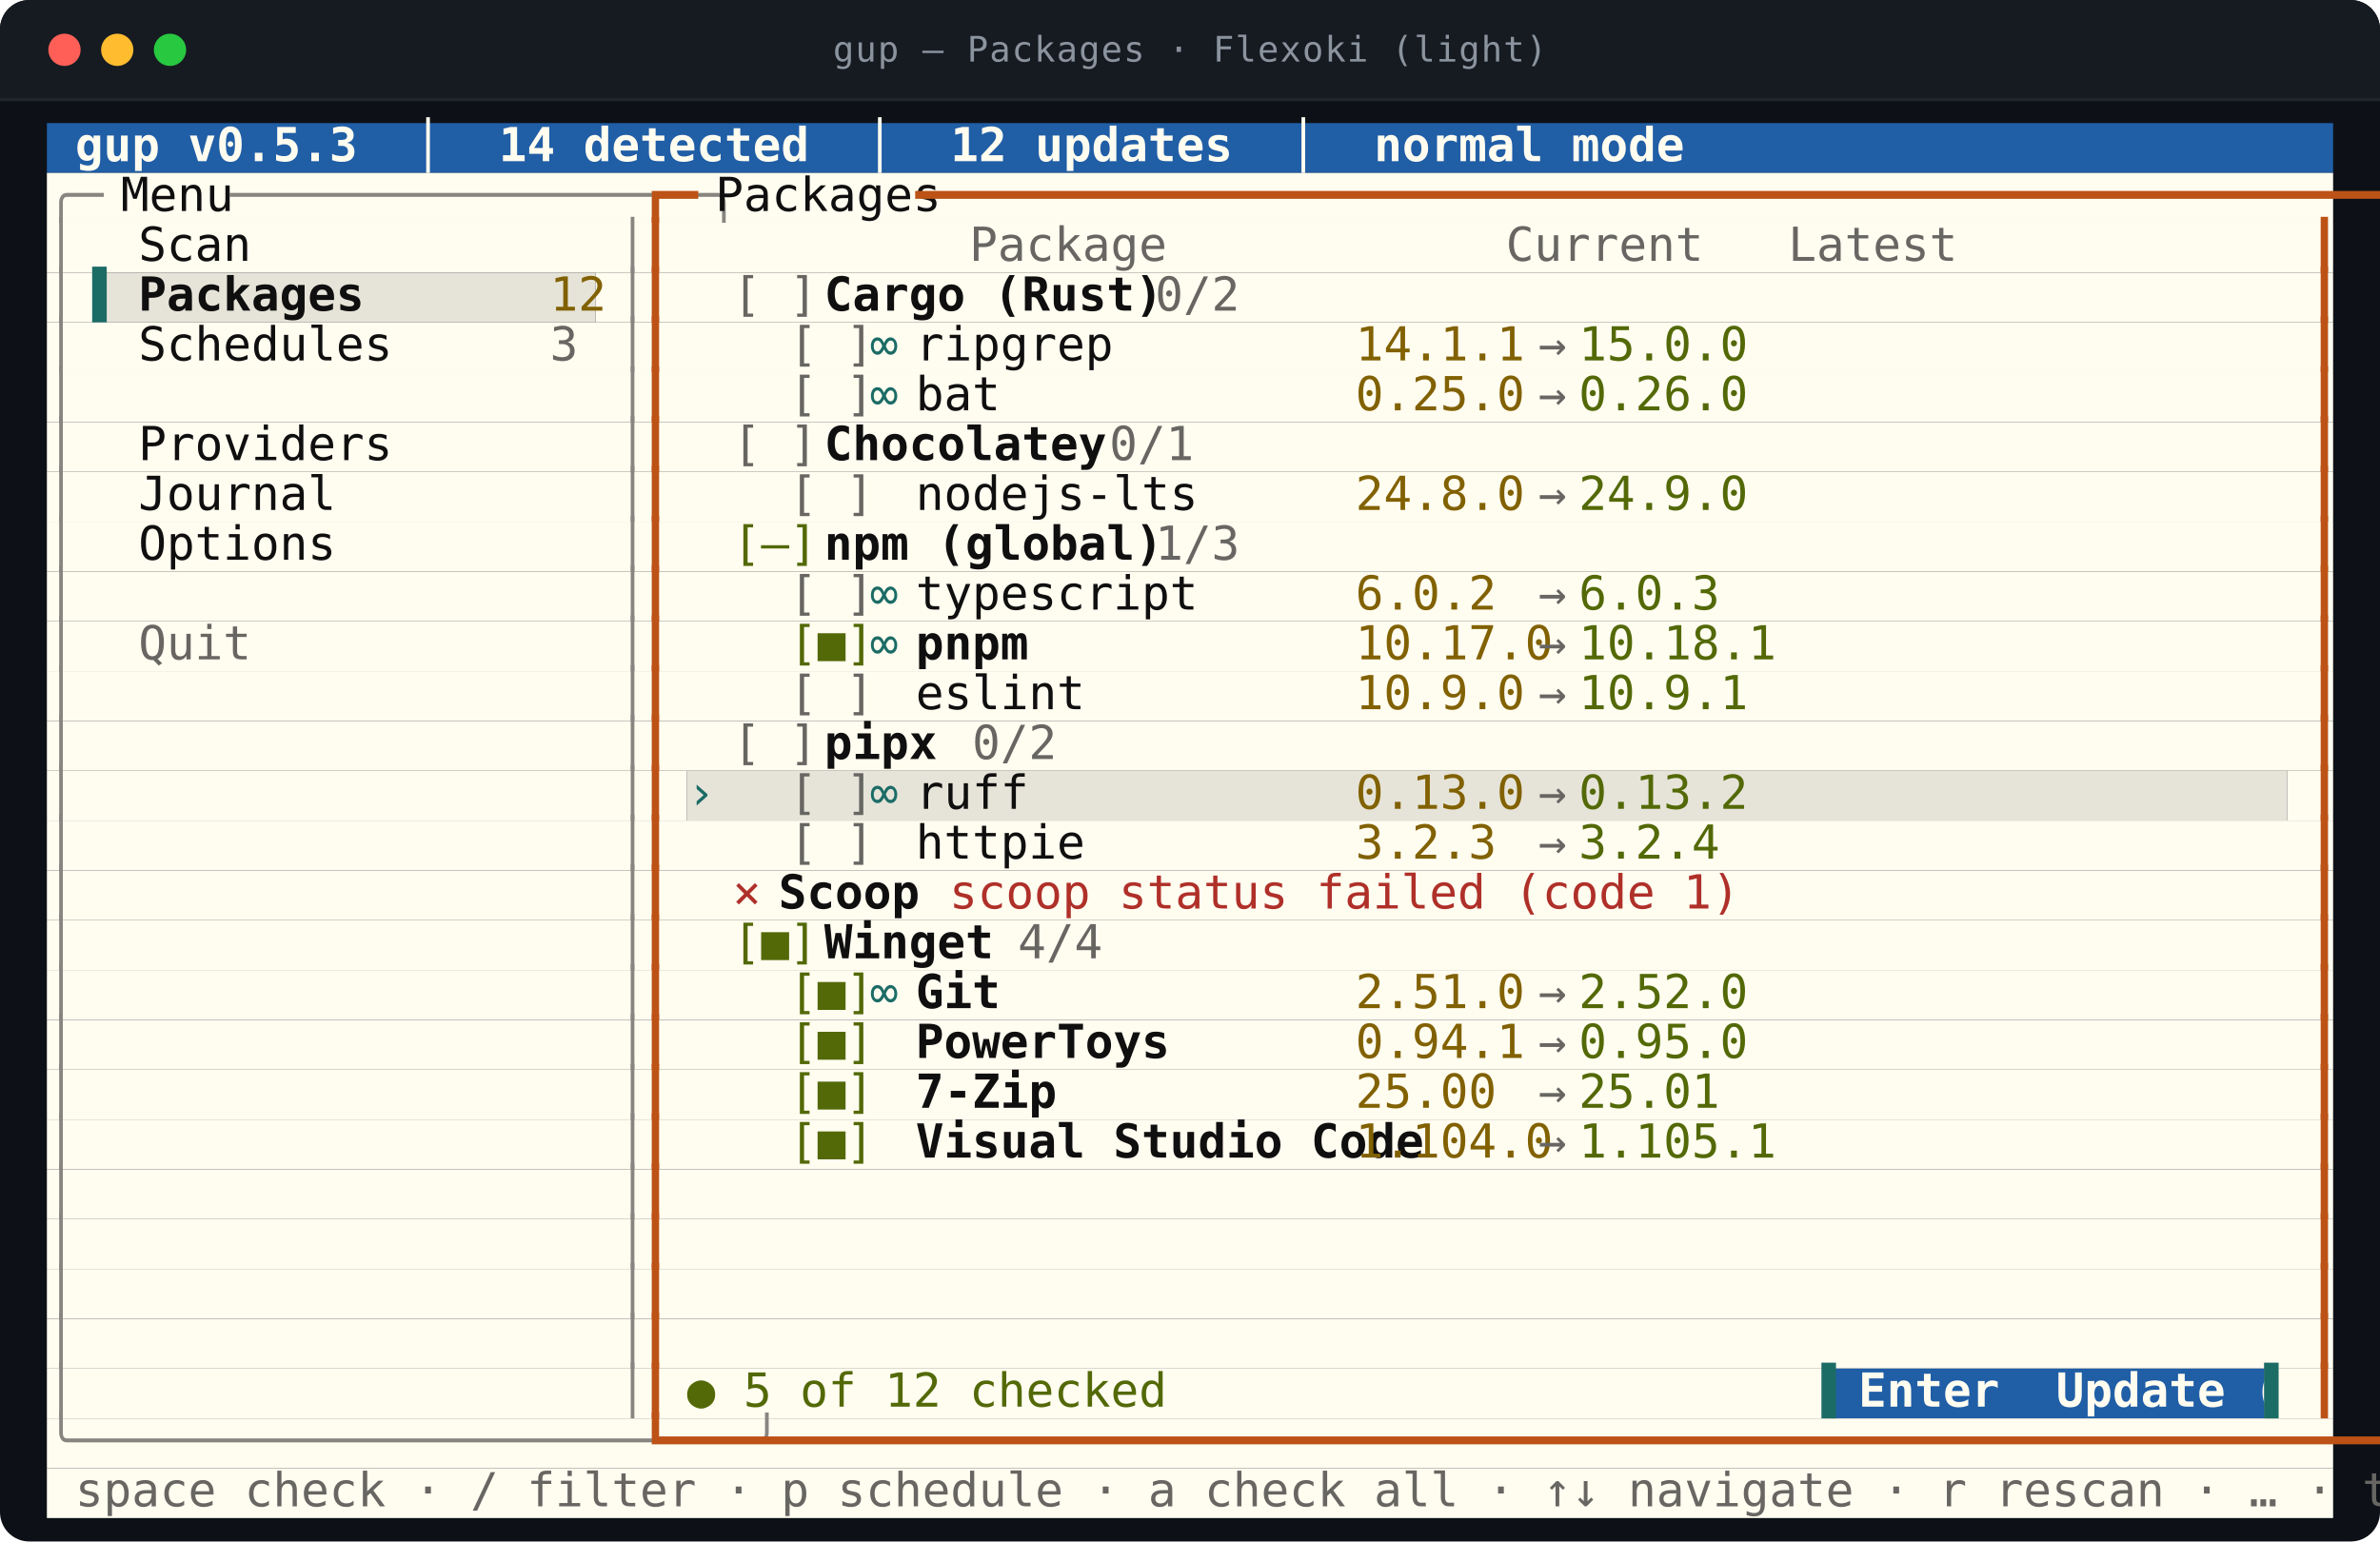
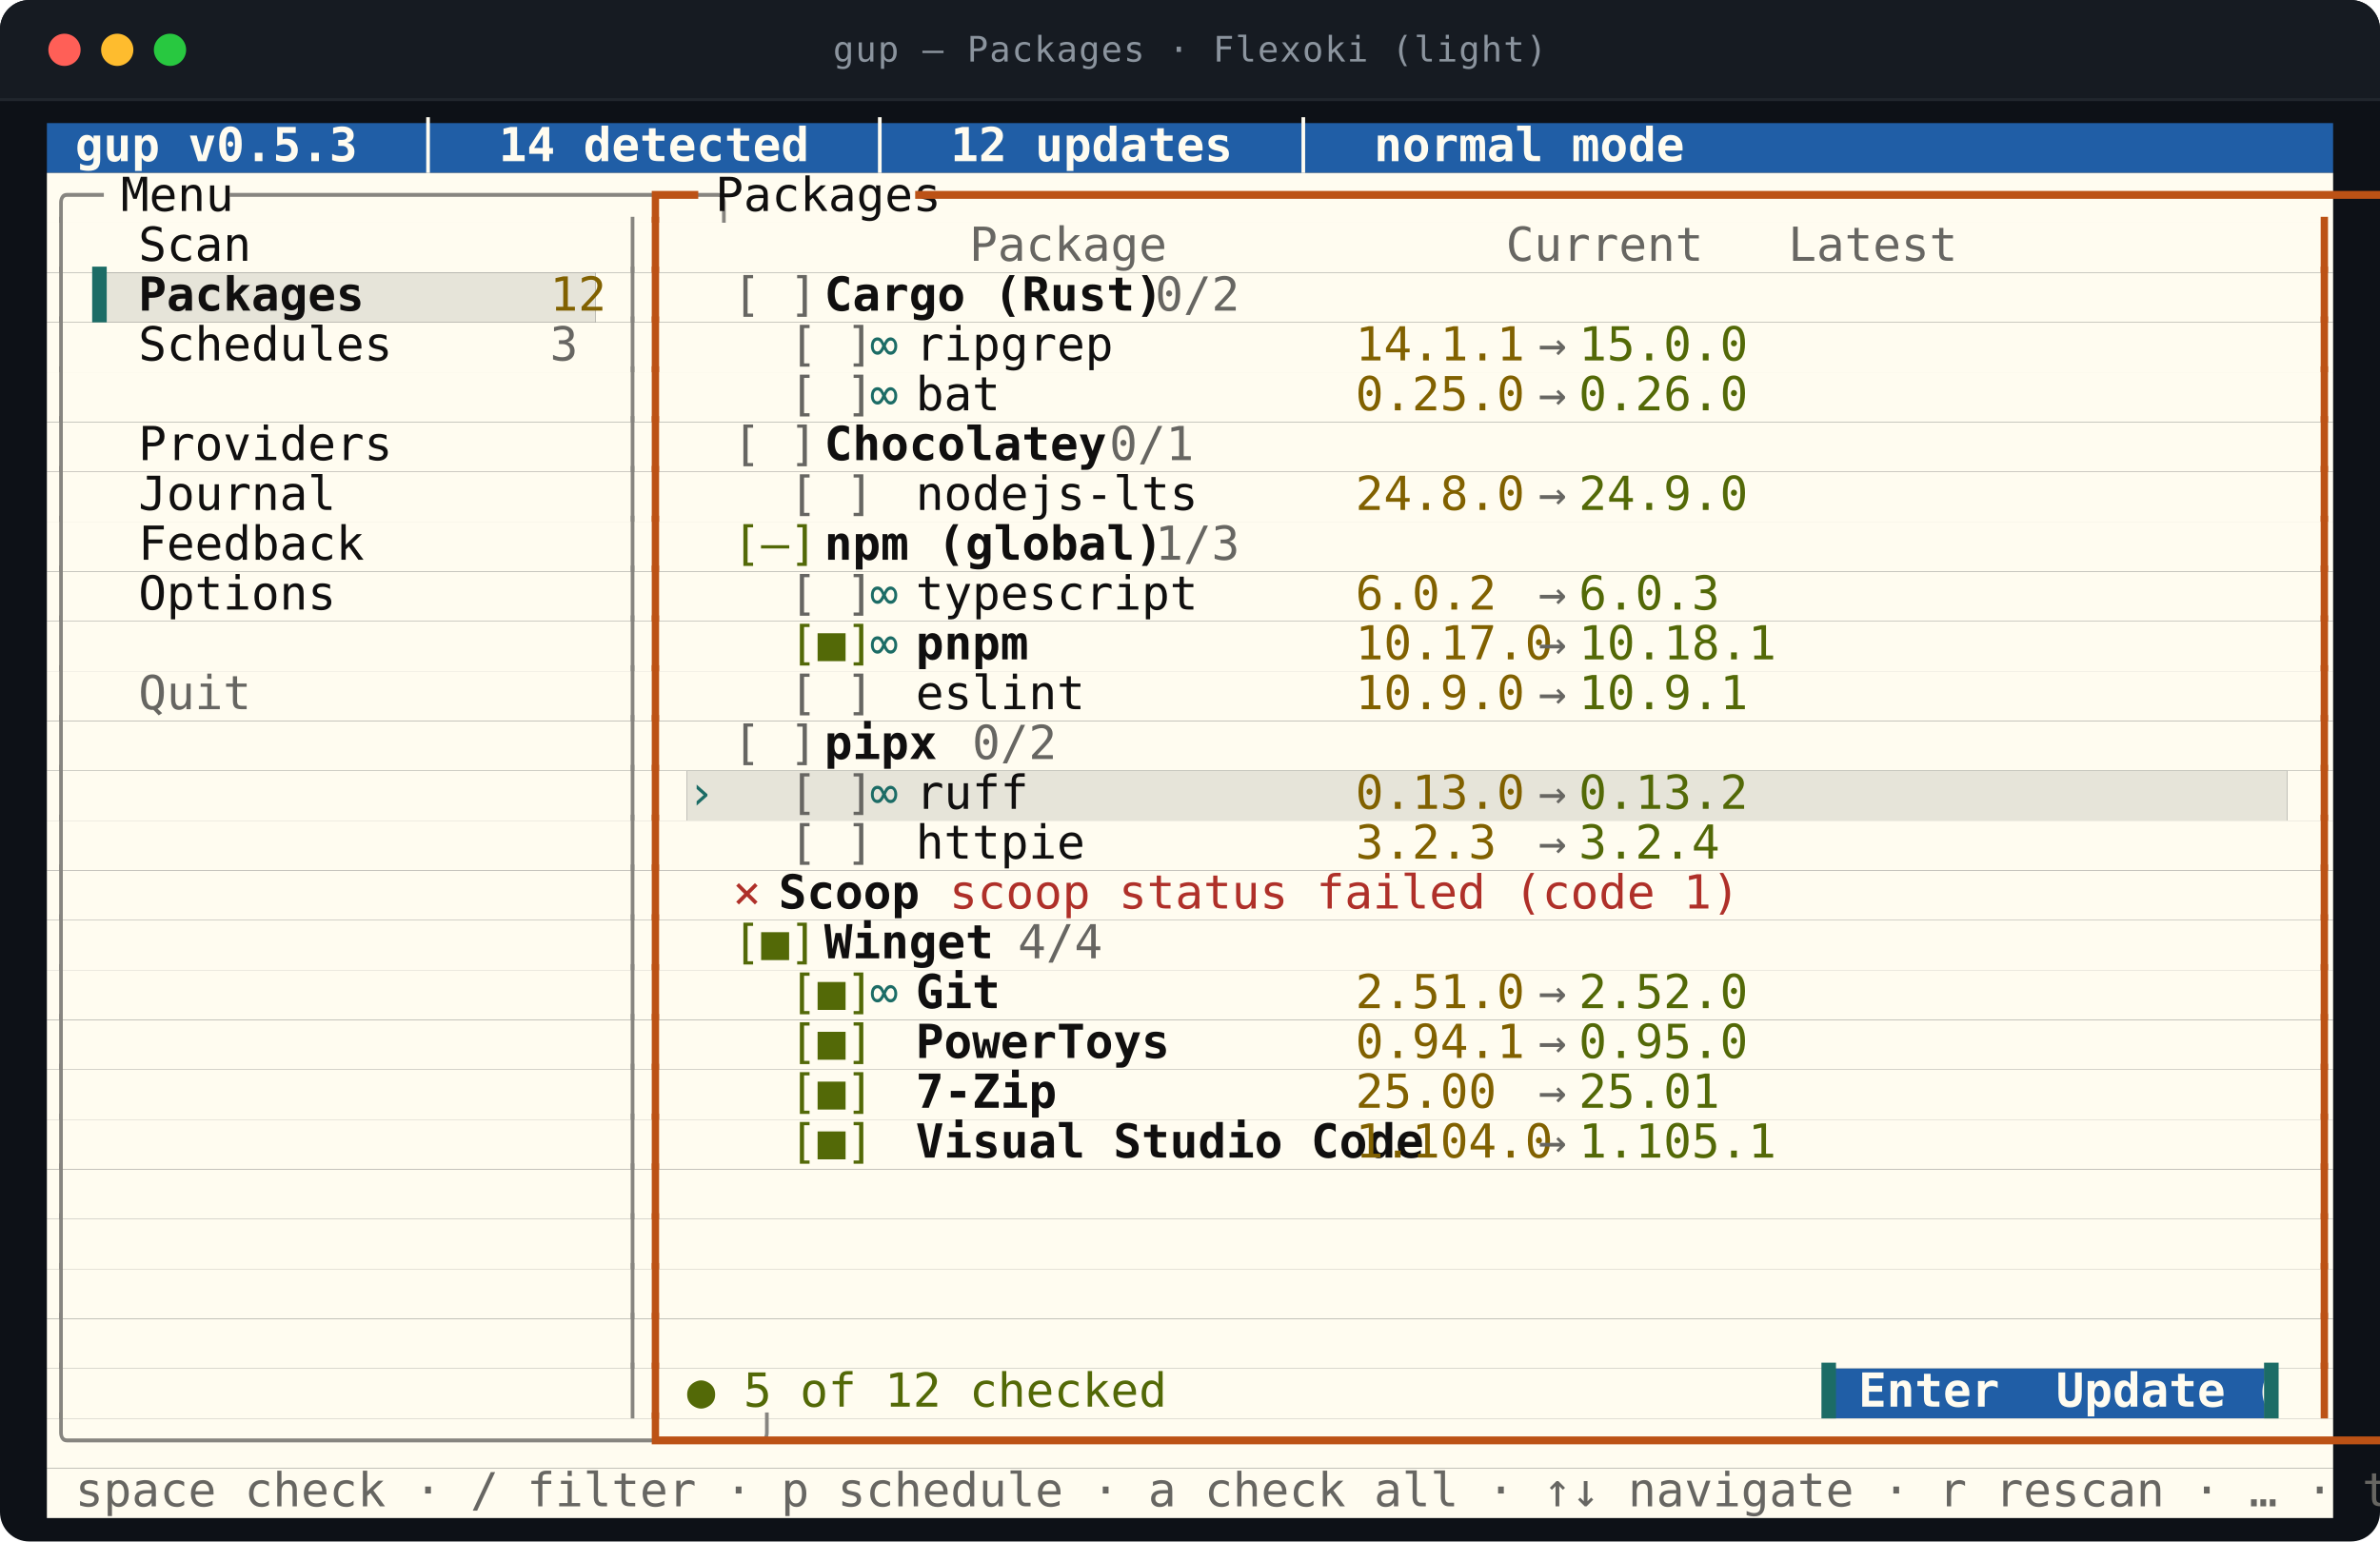
<svg xmlns="http://www.w3.org/2000/svg" viewBox="0 0 812.0 526.0" width="812.0" height="526.0" role="img" aria-labelledby="t d">
  <style>
text{font-family:ui-monospace,SFMono-Regular,"SF Mono",Menlo,Consolas,"DejaVu Sans Mono",monospace;font-size:16px}
.t{font-size:12px;letter-spacing:.4px;fill:#8b949e}
.b{font-weight:700}
.i{font-style:italic}
.u{text-decoration:underline}
.s{text-decoration:line-through}
.us{text-decoration:underline line-through}
.d{opacity:0.62}
.c0{fill:#205ea6}
.c1{fill:#fffcf0}
.c2{fill:#e6e4d9}
.c3{fill:#878580}
.c4{fill:#100f0f}
.c5{fill:#bc5215}
.c6{fill:#676662}
.c7{fill:#1c6c66}
.c8{fill:#816100}
.c9{fill:#536907}
.c10{fill:#af3029}
</style>
  <rect y="0.0" width="812.0" height="526.0" rx="10.0" fill="#0d1117" />
  <rect y="0.0" width="812.0" height="34.0" rx="10.0" fill="#161b22" />
  <rect y="24.0" width="812.0" height="10.0" fill="#161b22" />
  <line x1="0.0" y1="34.0" x2="812.0" y2="34.0" stroke="#21262d" />
  <circle cx="22.0" cy="17.0" r="5.5" fill="#ff5f57" />
  <circle cx="40.0" cy="17.0" r="5.5" fill="#febc2e" />
  <circle cx="58.0" cy="17.0" r="5.5" fill="#28c840" />
  <text class="t" x="406.0" y="21.0" text-anchor="middle">gup — Packages · Flexoki (light)</text>
  <rect class="c0" x="16.0" y="42.0" width="780.0" height="17.0" />
  <rect class="c1" x="16.0" y="59.0" width="780.0" height="17.0" />
  <rect class="c1" x="16.0" y="76.0" width="780.0" height="17.0" />
  <rect class="c1" x="16.0" y="93.0" width="15.6" height="17.0" />
  <rect class="c2" x="31.6" y="93.0" width="171.6" height="17.0" />
  <rect class="c1" x="203.2" y="93.0" width="592.8" height="17.0" />
  <rect class="c1" x="16.0" y="110.0" width="780.0" height="17.0" />
  <rect class="c1" x="16.0" y="127.0" width="780.0" height="17.0" />
  <rect class="c1" x="16.0" y="144.0" width="780.0" height="17.0" />
  <rect class="c1" x="16.0" y="161.0" width="780.0" height="17.0" />
  <rect class="c1" x="16.0" y="178.0" width="780.0" height="17.0" />
  <rect class="c1" x="16.0" y="195.0" width="780.0" height="17.0" />
  <rect class="c1" x="16.0" y="212.0" width="780.0" height="17.0" />
  <rect class="c1" x="16.0" y="229.0" width="780.0" height="17.0" />
  <rect class="c1" x="16.0" y="246.0" width="780.0" height="17.0" />
  <rect class="c1" x="16.0" y="263.0" width="218.4" height="17.0" />
  <rect class="c2" x="234.4" y="263.0" width="546.0" height="17.0" />
  <rect class="c1" x="780.4" y="263.0" width="15.6" height="17.0" />
  <rect class="c1" x="16.0" y="280.0" width="780.0" height="17.0" />
  <rect class="c1" x="16.0" y="297.0" width="780.0" height="17.0" />
  <rect class="c1" x="16.0" y="314.0" width="780.0" height="17.0" />
  <rect class="c1" x="16.0" y="331.0" width="780.0" height="17.0" />
  <rect class="c1" x="16.0" y="348.0" width="780.0" height="17.0" />
  <rect class="c1" x="16.0" y="365.0" width="780.0" height="17.0" />
  <rect class="c1" x="16.0" y="382.0" width="780.0" height="17.0" />
  <rect class="c1" x="16.0" y="399.0" width="780.0" height="17.0" />
  <rect class="c1" x="16.0" y="416.0" width="780.0" height="17.0" />
  <rect class="c1" x="16.0" y="433.0" width="780.0" height="17.0" />
  <rect class="c1" x="16.0" y="450.0" width="780.0" height="17.0" />
  <rect class="c1" x="16.0" y="467.0" width="608.4" height="17.0" />
  <rect class="c0" x="624.4" y="467.0" width="148.2" height="17.0" />
  <rect class="c1" x="772.6" y="467.0" width="23.4" height="17.0" />
  <rect class="c1" x="16.0" y="484.0" width="780.0" height="17.0" />
  <rect class="c1" x="16.0" y="501.0" width="780.0" height="17.0" />
  <text class="c1 b" x="16.0" y="55.0" textLength="452.4" lengthAdjust="spacingAndGlyphs" xml:space="preserve"> gup v0.5.3  │  14 detected  │  12 updates  │  normal mode</text>
  <text class="c3" x="16.0" y="72.0" textLength="15.6" lengthAdjust="spacingAndGlyphs" xml:space="preserve">╭─</text>
  <text class="c4" x="31.6" y="72.0" textLength="46.8" lengthAdjust="spacingAndGlyphs" xml:space="preserve"> Menu </text>
  <text class="c3" x="78.4" y="72.0" textLength="140.4" lengthAdjust="spacingAndGlyphs" xml:space="preserve">─────────────────╮</text>
  <text class="c5" x="218.8" y="72.0" textLength="15.6" lengthAdjust="spacingAndGlyphs" xml:space="preserve">┏━</text>
  <text class="c4" x="234.4" y="72.0" textLength="78.0" lengthAdjust="spacingAndGlyphs" xml:space="preserve"> Packages </text>
  <text class="c5" x="312.4" y="72.0" textLength="483.6" lengthAdjust="spacingAndGlyphs" xml:space="preserve">━━━━━━━━━━━━━━━━━━━━━━━━━━━━━━━━━━━━━━━━━━━━━━━━━━━━━━━━━━━━━┓</text>
  <text class="c3" x="16.0" y="89.0" textLength="7.8" lengthAdjust="spacingAndGlyphs" xml:space="preserve">│</text>
  <text class="c4" x="47.2" y="89.0" textLength="140.4" lengthAdjust="spacingAndGlyphs" xml:space="preserve">Scan              </text>
  <text class="c3" x="211.0" y="89.0" textLength="7.8" lengthAdjust="spacingAndGlyphs" xml:space="preserve">│</text>
  <text class="c5" x="218.8" y="89.0" textLength="7.8" lengthAdjust="spacingAndGlyphs" xml:space="preserve">┃</text>
  <text class="c6" x="234.4" y="89.0" textLength="366.6" lengthAdjust="spacingAndGlyphs" xml:space="preserve">          Package            Current   Latest  </text>
  <text class="c5" x="788.2" y="89.0" textLength="7.8" lengthAdjust="spacingAndGlyphs" xml:space="preserve">┃</text>
  <text class="c3" x="16.0" y="106.0" textLength="7.8" lengthAdjust="spacingAndGlyphs" xml:space="preserve">│</text>
  <text class="c7" x="31.6" y="106.0" textLength="15.6" lengthAdjust="spacingAndGlyphs" xml:space="preserve">▌ </text>
  <text class="c4 b" x="47.2" y="106.0" textLength="140.4" lengthAdjust="spacingAndGlyphs" xml:space="preserve">Packages          </text>
  <text class="c8" x="187.6" y="106.0" textLength="15.6" lengthAdjust="spacingAndGlyphs" xml:space="preserve">12</text>
  <text class="c3" x="211.0" y="106.0" textLength="7.8" lengthAdjust="spacingAndGlyphs" xml:space="preserve">│</text>
  <text class="c5" x="218.8" y="106.0" textLength="7.8" lengthAdjust="spacingAndGlyphs" xml:space="preserve">┃</text>
  <text class="c6" x="250.0" y="106.0" textLength="31.2" lengthAdjust="spacingAndGlyphs" xml:space="preserve">[ ] </text>
  <text class="c4 b" x="281.2" y="106.0" textLength="93.6" lengthAdjust="spacingAndGlyphs" xml:space="preserve">Cargo (Rust)</text>
  <text class="c6" x="374.8" y="106.0" textLength="39.0" lengthAdjust="spacingAndGlyphs" xml:space="preserve">  0/2</text>
  <text class="c5" x="788.2" y="106.0" textLength="7.8" lengthAdjust="spacingAndGlyphs" xml:space="preserve">┃</text>
  <text class="c3" x="16.0" y="123.0" textLength="7.8" lengthAdjust="spacingAndGlyphs" xml:space="preserve">│</text>
  <text class="c4" x="47.2" y="123.0" textLength="140.4" lengthAdjust="spacingAndGlyphs" xml:space="preserve">Schedules         </text>
  <text class="c6" x="187.6" y="123.0" textLength="7.8" lengthAdjust="spacingAndGlyphs" xml:space="preserve">3</text>
  <text class="c3" x="211.0" y="123.0" textLength="7.8" lengthAdjust="spacingAndGlyphs" xml:space="preserve">│</text>
  <text class="c5" x="218.8" y="123.0" textLength="7.8" lengthAdjust="spacingAndGlyphs" xml:space="preserve">┃</text>
  <text class="c6" x="250.0" y="123.0" textLength="46.8" lengthAdjust="spacingAndGlyphs" xml:space="preserve">  [ ] </text>
  <text class="c7" x="296.8" y="123.0" textLength="15.6" lengthAdjust="spacingAndGlyphs" xml:space="preserve">∞ </text>
  <text class="c4" x="312.4" y="123.0" textLength="140.4" lengthAdjust="spacingAndGlyphs" xml:space="preserve">ripgrep           </text>
  <text class="c8" x="452.8" y="123.0" textLength="62.4" lengthAdjust="spacingAndGlyphs" xml:space="preserve"> 14.1.1 </text>
  <text class="c6" x="515.2" y="123.0" textLength="23.4" lengthAdjust="spacingAndGlyphs" xml:space="preserve"> → </text>
  <text class="c9" x="538.6" y="123.0" textLength="54.6" lengthAdjust="spacingAndGlyphs" xml:space="preserve">15.0.0 </text>
  <text class="c5" x="788.2" y="123.0" textLength="7.8" lengthAdjust="spacingAndGlyphs" xml:space="preserve">┃</text>
  <text class="c3" x="16.0" y="140.0" textLength="7.8" lengthAdjust="spacingAndGlyphs" xml:space="preserve">│</text>
  <text class="c3" x="211.0" y="140.0" textLength="7.8" lengthAdjust="spacingAndGlyphs" xml:space="preserve">│</text>
  <text class="c5" x="218.8" y="140.0" textLength="7.8" lengthAdjust="spacingAndGlyphs" xml:space="preserve">┃</text>
  <text class="c6" x="250.0" y="140.0" textLength="46.8" lengthAdjust="spacingAndGlyphs" xml:space="preserve">  [ ] </text>
  <text class="c7" x="296.8" y="140.0" textLength="15.6" lengthAdjust="spacingAndGlyphs" xml:space="preserve">∞ </text>
  <text class="c4" x="312.4" y="140.0" textLength="140.4" lengthAdjust="spacingAndGlyphs" xml:space="preserve">bat               </text>
  <text class="c8" x="452.8" y="140.0" textLength="62.4" lengthAdjust="spacingAndGlyphs" xml:space="preserve"> 0.25.0 </text>
  <text class="c6" x="515.2" y="140.0" textLength="23.4" lengthAdjust="spacingAndGlyphs" xml:space="preserve"> → </text>
  <text class="c9" x="538.6" y="140.0" textLength="54.6" lengthAdjust="spacingAndGlyphs" xml:space="preserve">0.26.0 </text>
  <text class="c5" x="788.2" y="140.0" textLength="7.8" lengthAdjust="spacingAndGlyphs" xml:space="preserve">┃</text>
  <text class="c3" x="16.0" y="157.0" textLength="7.8" lengthAdjust="spacingAndGlyphs" xml:space="preserve">│</text>
  <text class="c4" x="47.2" y="157.0" textLength="140.4" lengthAdjust="spacingAndGlyphs" xml:space="preserve">Providers         </text>
  <text class="c3" x="211.0" y="157.0" textLength="7.8" lengthAdjust="spacingAndGlyphs" xml:space="preserve">│</text>
  <text class="c5" x="218.8" y="157.0" textLength="7.8" lengthAdjust="spacingAndGlyphs" xml:space="preserve">┃</text>
  <text class="c6" x="250.0" y="157.0" textLength="31.2" lengthAdjust="spacingAndGlyphs" xml:space="preserve">[ ] </text>
  <text class="c4 b" x="281.2" y="157.0" textLength="78.0" lengthAdjust="spacingAndGlyphs" xml:space="preserve">Chocolatey</text>
  <text class="c6" x="359.2" y="157.0" textLength="39.0" lengthAdjust="spacingAndGlyphs" xml:space="preserve">  0/1</text>
  <text class="c5" x="788.2" y="157.0" textLength="7.8" lengthAdjust="spacingAndGlyphs" xml:space="preserve">┃</text>
  <text class="c3" x="16.0" y="174.0" textLength="7.8" lengthAdjust="spacingAndGlyphs" xml:space="preserve">│</text>
  <text class="c4" x="47.2" y="174.0" textLength="140.4" lengthAdjust="spacingAndGlyphs" xml:space="preserve">Journal           </text>
  <text class="c3" x="211.0" y="174.0" textLength="7.8" lengthAdjust="spacingAndGlyphs" xml:space="preserve">│</text>
  <text class="c5" x="218.8" y="174.0" textLength="7.8" lengthAdjust="spacingAndGlyphs" xml:space="preserve">┃</text>
  <text class="c6" x="250.0" y="174.0" textLength="46.8" lengthAdjust="spacingAndGlyphs" xml:space="preserve">  [ ] </text>
  <text class="c4" x="312.4" y="174.0" textLength="140.4" lengthAdjust="spacingAndGlyphs" xml:space="preserve">nodejs-lts        </text>
  <text class="c8" x="452.8" y="174.0" textLength="62.4" lengthAdjust="spacingAndGlyphs" xml:space="preserve"> 24.8.0 </text>
  <text class="c6" x="515.2" y="174.0" textLength="23.4" lengthAdjust="spacingAndGlyphs" xml:space="preserve"> → </text>
  <text class="c9" x="538.6" y="174.0" textLength="54.6" lengthAdjust="spacingAndGlyphs" xml:space="preserve">24.9.0 </text>
  <text class="c5" x="788.2" y="174.0" textLength="7.8" lengthAdjust="spacingAndGlyphs" xml:space="preserve">┃</text>
  <text class="c3" x="16.0" y="191.0" textLength="7.8" lengthAdjust="spacingAndGlyphs" xml:space="preserve">│</text>
-   <text class="c4" x="47.2" y="191.0" textLength="140.4" lengthAdjust="spacingAndGlyphs" xml:space="preserve">Options           </text>
+   <text class="c4" x="47.2" y="191.0" textLength="140.4" lengthAdjust="spacingAndGlyphs" xml:space="preserve">Feedback          </text>
  <text class="c3" x="211.0" y="191.0" textLength="7.8" lengthAdjust="spacingAndGlyphs" xml:space="preserve">│</text>
  <text class="c5" x="218.8" y="191.0" textLength="7.8" lengthAdjust="spacingAndGlyphs" xml:space="preserve">┃</text>
  <text class="c9" x="250.0" y="191.0" textLength="31.2" lengthAdjust="spacingAndGlyphs" xml:space="preserve">[–] </text>
  <text class="c4 b" x="281.2" y="191.0" textLength="93.6" lengthAdjust="spacingAndGlyphs" xml:space="preserve">npm (global)</text>
  <text class="c6" x="374.8" y="191.0" textLength="39.0" lengthAdjust="spacingAndGlyphs" xml:space="preserve">  1/3</text>
  <text class="c5" x="788.2" y="191.0" textLength="7.8" lengthAdjust="spacingAndGlyphs" xml:space="preserve">┃</text>
  <text class="c3" x="16.0" y="208.0" textLength="7.8" lengthAdjust="spacingAndGlyphs" xml:space="preserve">│</text>
+   <text class="c4" x="47.2" y="208.0" textLength="140.4" lengthAdjust="spacingAndGlyphs" xml:space="preserve">Options           </text>
  <text class="c3" x="211.0" y="208.0" textLength="7.8" lengthAdjust="spacingAndGlyphs" xml:space="preserve">│</text>
  <text class="c5" x="218.8" y="208.0" textLength="7.8" lengthAdjust="spacingAndGlyphs" xml:space="preserve">┃</text>
  <text class="c6" x="250.0" y="208.0" textLength="46.8" lengthAdjust="spacingAndGlyphs" xml:space="preserve">  [ ] </text>
  <text class="c7" x="296.8" y="208.0" textLength="15.6" lengthAdjust="spacingAndGlyphs" xml:space="preserve">∞ </text>
  <text class="c4" x="312.4" y="208.0" textLength="140.4" lengthAdjust="spacingAndGlyphs" xml:space="preserve">typescript        </text>
  <text class="c8" x="452.8" y="208.0" textLength="62.4" lengthAdjust="spacingAndGlyphs" xml:space="preserve"> 6.0.2  </text>
  <text class="c6" x="515.2" y="208.0" textLength="23.4" lengthAdjust="spacingAndGlyphs" xml:space="preserve"> → </text>
  <text class="c9" x="538.6" y="208.0" textLength="54.6" lengthAdjust="spacingAndGlyphs" xml:space="preserve">6.0.3  </text>
  <text class="c5" x="788.2" y="208.0" textLength="7.8" lengthAdjust="spacingAndGlyphs" xml:space="preserve">┃</text>
  <text class="c3" x="16.0" y="225.0" textLength="7.8" lengthAdjust="spacingAndGlyphs" xml:space="preserve">│</text>
-   <text class="c6" x="47.2" y="225.0" textLength="140.4" lengthAdjust="spacingAndGlyphs" xml:space="preserve">Quit              </text>
  <text class="c3" x="211.0" y="225.0" textLength="7.8" lengthAdjust="spacingAndGlyphs" xml:space="preserve">│</text>
  <text class="c5" x="218.8" y="225.0" textLength="7.8" lengthAdjust="spacingAndGlyphs" xml:space="preserve">┃</text>
  <text class="c9" x="250.0" y="225.0" textLength="46.8" lengthAdjust="spacingAndGlyphs" xml:space="preserve">  [■] </text>
  <text class="c7" x="296.8" y="225.0" textLength="15.6" lengthAdjust="spacingAndGlyphs" xml:space="preserve">∞ </text>
  <text class="c4 b" x="312.4" y="225.0" textLength="140.4" lengthAdjust="spacingAndGlyphs" xml:space="preserve">pnpm              </text>
  <text class="c8" x="452.8" y="225.0" textLength="62.4" lengthAdjust="spacingAndGlyphs" xml:space="preserve"> 10.17.0</text>
  <text class="c6" x="515.2" y="225.0" textLength="23.4" lengthAdjust="spacingAndGlyphs" xml:space="preserve"> → </text>
  <text class="c9" x="538.6" y="225.0" textLength="54.6" lengthAdjust="spacingAndGlyphs" xml:space="preserve">10.18.1</text>
  <text class="c5" x="788.2" y="225.0" textLength="7.8" lengthAdjust="spacingAndGlyphs" xml:space="preserve">┃</text>
  <text class="c3" x="16.0" y="242.0" textLength="7.8" lengthAdjust="spacingAndGlyphs" xml:space="preserve">│</text>
+   <text class="c6" x="47.2" y="242.0" textLength="140.4" lengthAdjust="spacingAndGlyphs" xml:space="preserve">Quit              </text>
  <text class="c3" x="211.0" y="242.0" textLength="7.8" lengthAdjust="spacingAndGlyphs" xml:space="preserve">│</text>
  <text class="c5" x="218.8" y="242.0" textLength="7.8" lengthAdjust="spacingAndGlyphs" xml:space="preserve">┃</text>
  <text class="c6" x="250.0" y="242.0" textLength="46.8" lengthAdjust="spacingAndGlyphs" xml:space="preserve">  [ ] </text>
  <text class="c4" x="312.4" y="242.0" textLength="140.4" lengthAdjust="spacingAndGlyphs" xml:space="preserve">eslint            </text>
  <text class="c8" x="452.8" y="242.0" textLength="62.4" lengthAdjust="spacingAndGlyphs" xml:space="preserve"> 10.9.0 </text>
  <text class="c6" x="515.2" y="242.0" textLength="23.4" lengthAdjust="spacingAndGlyphs" xml:space="preserve"> → </text>
  <text class="c9" x="538.6" y="242.0" textLength="54.6" lengthAdjust="spacingAndGlyphs" xml:space="preserve">10.9.1 </text>
  <text class="c5" x="788.2" y="242.0" textLength="7.8" lengthAdjust="spacingAndGlyphs" xml:space="preserve">┃</text>
  <text class="c3" x="16.0" y="259.0" textLength="7.8" lengthAdjust="spacingAndGlyphs" xml:space="preserve">│</text>
  <text class="c3" x="211.0" y="259.0" textLength="7.8" lengthAdjust="spacingAndGlyphs" xml:space="preserve">│</text>
  <text class="c5" x="218.8" y="259.0" textLength="7.8" lengthAdjust="spacingAndGlyphs" xml:space="preserve">┃</text>
  <text class="c6" x="250.0" y="259.0" textLength="31.2" lengthAdjust="spacingAndGlyphs" xml:space="preserve">[ ] </text>
  <text class="c4 b" x="281.2" y="259.0" textLength="31.2" lengthAdjust="spacingAndGlyphs" xml:space="preserve">pipx</text>
  <text class="c6" x="312.4" y="259.0" textLength="39.0" lengthAdjust="spacingAndGlyphs" xml:space="preserve">  0/2</text>
  <text class="c5" x="788.2" y="259.0" textLength="7.8" lengthAdjust="spacingAndGlyphs" xml:space="preserve">┃</text>
  <text class="c3" x="16.0" y="276.0" textLength="7.8" lengthAdjust="spacingAndGlyphs" xml:space="preserve">│</text>
  <text class="c3" x="211.0" y="276.0" textLength="7.8" lengthAdjust="spacingAndGlyphs" xml:space="preserve">│</text>
  <text class="c5" x="218.8" y="276.0" textLength="7.8" lengthAdjust="spacingAndGlyphs" xml:space="preserve">┃</text>
  <text class="c7" x="234.4" y="276.0" textLength="15.6" lengthAdjust="spacingAndGlyphs" xml:space="preserve">› </text>
  <text class="c6" x="250.0" y="276.0" textLength="46.8" lengthAdjust="spacingAndGlyphs" xml:space="preserve">  [ ] </text>
  <text class="c7" x="296.8" y="276.0" textLength="15.6" lengthAdjust="spacingAndGlyphs" xml:space="preserve">∞ </text>
  <text class="c4" x="312.4" y="276.0" textLength="140.4" lengthAdjust="spacingAndGlyphs" xml:space="preserve">ruff              </text>
  <text class="c8" x="452.8" y="276.0" textLength="62.4" lengthAdjust="spacingAndGlyphs" xml:space="preserve"> 0.13.0 </text>
  <text class="c6" x="515.2" y="276.0" textLength="23.4" lengthAdjust="spacingAndGlyphs" xml:space="preserve"> → </text>
  <text class="c9" x="538.6" y="276.0" textLength="54.6" lengthAdjust="spacingAndGlyphs" xml:space="preserve">0.13.2 </text>
  <text class="c5" x="788.2" y="276.0" textLength="7.8" lengthAdjust="spacingAndGlyphs" xml:space="preserve">┃</text>
  <text class="c3" x="16.0" y="293.0" textLength="7.8" lengthAdjust="spacingAndGlyphs" xml:space="preserve">│</text>
  <text class="c3" x="211.0" y="293.0" textLength="7.8" lengthAdjust="spacingAndGlyphs" xml:space="preserve">│</text>
  <text class="c5" x="218.8" y="293.0" textLength="7.8" lengthAdjust="spacingAndGlyphs" xml:space="preserve">┃</text>
  <text class="c6" x="250.0" y="293.0" textLength="46.8" lengthAdjust="spacingAndGlyphs" xml:space="preserve">  [ ] </text>
  <text class="c4" x="312.4" y="293.0" textLength="140.4" lengthAdjust="spacingAndGlyphs" xml:space="preserve">httpie            </text>
  <text class="c8" x="452.8" y="293.0" textLength="62.4" lengthAdjust="spacingAndGlyphs" xml:space="preserve"> 3.2.3  </text>
  <text class="c6" x="515.2" y="293.0" textLength="23.4" lengthAdjust="spacingAndGlyphs" xml:space="preserve"> → </text>
  <text class="c9" x="538.6" y="293.0" textLength="54.6" lengthAdjust="spacingAndGlyphs" xml:space="preserve">3.2.4  </text>
  <text class="c5" x="788.2" y="293.0" textLength="7.8" lengthAdjust="spacingAndGlyphs" xml:space="preserve">┃</text>
  <text class="c3" x="16.0" y="310.0" textLength="7.8" lengthAdjust="spacingAndGlyphs" xml:space="preserve">│</text>
  <text class="c3" x="211.0" y="310.0" textLength="7.8" lengthAdjust="spacingAndGlyphs" xml:space="preserve">│</text>
  <text class="c5" x="218.8" y="310.0" textLength="7.8" lengthAdjust="spacingAndGlyphs" xml:space="preserve">┃</text>
  <text class="c10" x="250.0" y="310.0" textLength="15.6" lengthAdjust="spacingAndGlyphs" xml:space="preserve">× </text>
  <text class="c4 b" x="265.6" y="310.0" textLength="39.0" lengthAdjust="spacingAndGlyphs" xml:space="preserve">Scoop</text>
  <text class="c10" x="304.6" y="310.0" textLength="234.0" lengthAdjust="spacingAndGlyphs" xml:space="preserve">  scoop status failed (code 1)</text>
  <text class="c5" x="788.2" y="310.0" textLength="7.8" lengthAdjust="spacingAndGlyphs" xml:space="preserve">┃</text>
  <text class="c3" x="16.0" y="327.0" textLength="7.8" lengthAdjust="spacingAndGlyphs" xml:space="preserve">│</text>
  <text class="c3" x="211.0" y="327.0" textLength="7.8" lengthAdjust="spacingAndGlyphs" xml:space="preserve">│</text>
  <text class="c5" x="218.8" y="327.0" textLength="7.8" lengthAdjust="spacingAndGlyphs" xml:space="preserve">┃</text>
  <text class="c9" x="250.0" y="327.0" textLength="31.2" lengthAdjust="spacingAndGlyphs" xml:space="preserve">[■] </text>
  <text class="c4 b" x="281.2" y="327.0" textLength="46.8" lengthAdjust="spacingAndGlyphs" xml:space="preserve">Winget</text>
  <text class="c6" x="328.0" y="327.0" textLength="39.0" lengthAdjust="spacingAndGlyphs" xml:space="preserve">  4/4</text>
  <text class="c5" x="788.2" y="327.0" textLength="7.8" lengthAdjust="spacingAndGlyphs" xml:space="preserve">┃</text>
  <text class="c3" x="16.0" y="344.0" textLength="7.8" lengthAdjust="spacingAndGlyphs" xml:space="preserve">│</text>
  <text class="c3" x="211.0" y="344.0" textLength="7.8" lengthAdjust="spacingAndGlyphs" xml:space="preserve">│</text>
  <text class="c5" x="218.8" y="344.0" textLength="7.8" lengthAdjust="spacingAndGlyphs" xml:space="preserve">┃</text>
  <text class="c9" x="250.0" y="344.0" textLength="46.8" lengthAdjust="spacingAndGlyphs" xml:space="preserve">  [■] </text>
  <text class="c7" x="296.8" y="344.0" textLength="15.6" lengthAdjust="spacingAndGlyphs" xml:space="preserve">∞ </text>
  <text class="c4 b" x="312.4" y="344.0" textLength="140.4" lengthAdjust="spacingAndGlyphs" xml:space="preserve">Git               </text>
  <text class="c8" x="452.8" y="344.0" textLength="62.4" lengthAdjust="spacingAndGlyphs" xml:space="preserve"> 2.51.0 </text>
  <text class="c6" x="515.2" y="344.0" textLength="23.4" lengthAdjust="spacingAndGlyphs" xml:space="preserve"> → </text>
  <text class="c9" x="538.6" y="344.0" textLength="54.6" lengthAdjust="spacingAndGlyphs" xml:space="preserve">2.52.0 </text>
  <text class="c5" x="788.2" y="344.0" textLength="7.8" lengthAdjust="spacingAndGlyphs" xml:space="preserve">┃</text>
  <text class="c3" x="16.0" y="361.0" textLength="7.8" lengthAdjust="spacingAndGlyphs" xml:space="preserve">│</text>
  <text class="c3" x="211.0" y="361.0" textLength="7.8" lengthAdjust="spacingAndGlyphs" xml:space="preserve">│</text>
  <text class="c5" x="218.8" y="361.0" textLength="7.8" lengthAdjust="spacingAndGlyphs" xml:space="preserve">┃</text>
  <text class="c9" x="250.0" y="361.0" textLength="46.8" lengthAdjust="spacingAndGlyphs" xml:space="preserve">  [■] </text>
  <text class="c4 b" x="312.4" y="361.0" textLength="140.4" lengthAdjust="spacingAndGlyphs" xml:space="preserve">PowerToys         </text>
  <text class="c8" x="452.8" y="361.0" textLength="62.4" lengthAdjust="spacingAndGlyphs" xml:space="preserve"> 0.94.1 </text>
  <text class="c6" x="515.2" y="361.0" textLength="23.4" lengthAdjust="spacingAndGlyphs" xml:space="preserve"> → </text>
  <text class="c9" x="538.6" y="361.0" textLength="54.6" lengthAdjust="spacingAndGlyphs" xml:space="preserve">0.95.0 </text>
  <text class="c5" x="788.2" y="361.0" textLength="7.8" lengthAdjust="spacingAndGlyphs" xml:space="preserve">┃</text>
  <text class="c3" x="16.0" y="378.0" textLength="7.8" lengthAdjust="spacingAndGlyphs" xml:space="preserve">│</text>
  <text class="c3" x="211.0" y="378.0" textLength="7.8" lengthAdjust="spacingAndGlyphs" xml:space="preserve">│</text>
  <text class="c5" x="218.8" y="378.0" textLength="7.8" lengthAdjust="spacingAndGlyphs" xml:space="preserve">┃</text>
  <text class="c9" x="250.0" y="378.0" textLength="46.8" lengthAdjust="spacingAndGlyphs" xml:space="preserve">  [■] </text>
  <text class="c4 b" x="312.4" y="378.0" textLength="140.4" lengthAdjust="spacingAndGlyphs" xml:space="preserve">7-Zip             </text>
  <text class="c8" x="452.8" y="378.0" textLength="62.4" lengthAdjust="spacingAndGlyphs" xml:space="preserve"> 25.00  </text>
  <text class="c6" x="515.2" y="378.0" textLength="23.4" lengthAdjust="spacingAndGlyphs" xml:space="preserve"> → </text>
  <text class="c9" x="538.6" y="378.0" textLength="54.6" lengthAdjust="spacingAndGlyphs" xml:space="preserve">25.01  </text>
  <text class="c5" x="788.2" y="378.0" textLength="7.8" lengthAdjust="spacingAndGlyphs" xml:space="preserve">┃</text>
  <text class="c3" x="16.0" y="395.0" textLength="7.8" lengthAdjust="spacingAndGlyphs" xml:space="preserve">│</text>
  <text class="c3" x="211.0" y="395.0" textLength="7.8" lengthAdjust="spacingAndGlyphs" xml:space="preserve">│</text>
  <text class="c5" x="218.8" y="395.0" textLength="7.8" lengthAdjust="spacingAndGlyphs" xml:space="preserve">┃</text>
  <text class="c9" x="250.0" y="395.0" textLength="46.8" lengthAdjust="spacingAndGlyphs" xml:space="preserve">  [■] </text>
  <text class="c4 b" x="312.4" y="395.0" textLength="140.4" lengthAdjust="spacingAndGlyphs" xml:space="preserve">Visual Studio Code</text>
  <text class="c8" x="452.8" y="395.0" textLength="62.4" lengthAdjust="spacingAndGlyphs" xml:space="preserve"> 1.104.0</text>
  <text class="c6" x="515.2" y="395.0" textLength="23.4" lengthAdjust="spacingAndGlyphs" xml:space="preserve"> → </text>
  <text class="c9" x="538.6" y="395.0" textLength="54.6" lengthAdjust="spacingAndGlyphs" xml:space="preserve">1.105.1</text>
  <text class="c5" x="788.2" y="395.0" textLength="7.8" lengthAdjust="spacingAndGlyphs" xml:space="preserve">┃</text>
  <text class="c3" x="16.0" y="412.0" textLength="7.8" lengthAdjust="spacingAndGlyphs" xml:space="preserve">│</text>
  <text class="c3" x="211.0" y="412.0" textLength="7.8" lengthAdjust="spacingAndGlyphs" xml:space="preserve">│</text>
  <text class="c5" x="218.8" y="412.0" textLength="7.8" lengthAdjust="spacingAndGlyphs" xml:space="preserve">┃</text>
  <text class="c5" x="788.2" y="412.0" textLength="7.8" lengthAdjust="spacingAndGlyphs" xml:space="preserve">┃</text>
  <text class="c3" x="16.0" y="429.0" textLength="7.8" lengthAdjust="spacingAndGlyphs" xml:space="preserve">│</text>
  <text class="c3" x="211.0" y="429.0" textLength="7.8" lengthAdjust="spacingAndGlyphs" xml:space="preserve">│</text>
  <text class="c5" x="218.8" y="429.0" textLength="7.8" lengthAdjust="spacingAndGlyphs" xml:space="preserve">┃</text>
  <text class="c5" x="788.2" y="429.0" textLength="7.8" lengthAdjust="spacingAndGlyphs" xml:space="preserve">┃</text>
  <text class="c3" x="16.0" y="446.0" textLength="7.8" lengthAdjust="spacingAndGlyphs" xml:space="preserve">│</text>
  <text class="c3" x="211.0" y="446.0" textLength="7.8" lengthAdjust="spacingAndGlyphs" xml:space="preserve">│</text>
  <text class="c5" x="218.8" y="446.0" textLength="7.8" lengthAdjust="spacingAndGlyphs" xml:space="preserve">┃</text>
  <text class="c5" x="788.2" y="446.0" textLength="7.8" lengthAdjust="spacingAndGlyphs" xml:space="preserve">┃</text>
  <text class="c3" x="16.0" y="463.0" textLength="7.8" lengthAdjust="spacingAndGlyphs" xml:space="preserve">│</text>
  <text class="c3" x="211.0" y="463.0" textLength="7.8" lengthAdjust="spacingAndGlyphs" xml:space="preserve">│</text>
  <text class="c5" x="218.8" y="463.0" textLength="7.8" lengthAdjust="spacingAndGlyphs" xml:space="preserve">┃</text>
  <text class="c5" x="788.2" y="463.0" textLength="7.8" lengthAdjust="spacingAndGlyphs" xml:space="preserve">┃</text>
  <text class="c3" x="16.0" y="480.0" textLength="7.8" lengthAdjust="spacingAndGlyphs" xml:space="preserve">│</text>
  <text class="c3" x="211.0" y="480.0" textLength="7.8" lengthAdjust="spacingAndGlyphs" xml:space="preserve">│</text>
  <text class="c5" x="218.8" y="480.0" textLength="7.8" lengthAdjust="spacingAndGlyphs" xml:space="preserve">┃</text>
  <text class="c9" x="234.4" y="480.0" textLength="374.4" lengthAdjust="spacingAndGlyphs" xml:space="preserve">● 5 of 12 checked                               </text>
  <text class="c7" x="616.6" y="480.0" textLength="7.8" lengthAdjust="spacingAndGlyphs" xml:space="preserve">▐</text>
  <text class="c1 b" x="624.4" y="480.0" textLength="148.2" lengthAdjust="spacingAndGlyphs" xml:space="preserve"> Enter  Update (5) </text>
  <text class="c7" x="772.6" y="480.0" textLength="7.8" lengthAdjust="spacingAndGlyphs" xml:space="preserve">▌</text>
  <text class="c5" x="788.2" y="480.0" textLength="7.8" lengthAdjust="spacingAndGlyphs" xml:space="preserve">┃</text>
  <text class="c3" x="16.0" y="497.0" textLength="202.8" lengthAdjust="spacingAndGlyphs" xml:space="preserve">╰────────────────────────╯</text>
  <text class="c5" x="218.8" y="497.0" textLength="577.2" lengthAdjust="spacingAndGlyphs" xml:space="preserve">┗━━━━━━━━━━━━━━━━━━━━━━━━━━━━━━━━━━━━━━━━━━━━━━━━━━━━━━━━━━━━━━━━━━━━━━━━┛</text>
  <text class="c6" x="16.0" y="514.0" textLength="772.2" lengthAdjust="spacingAndGlyphs" xml:space="preserve"> space check · / filter · p schedule · a check all · ↑↓ navigate · r rescan · … · tab menu · q quit</text>
</svg>
